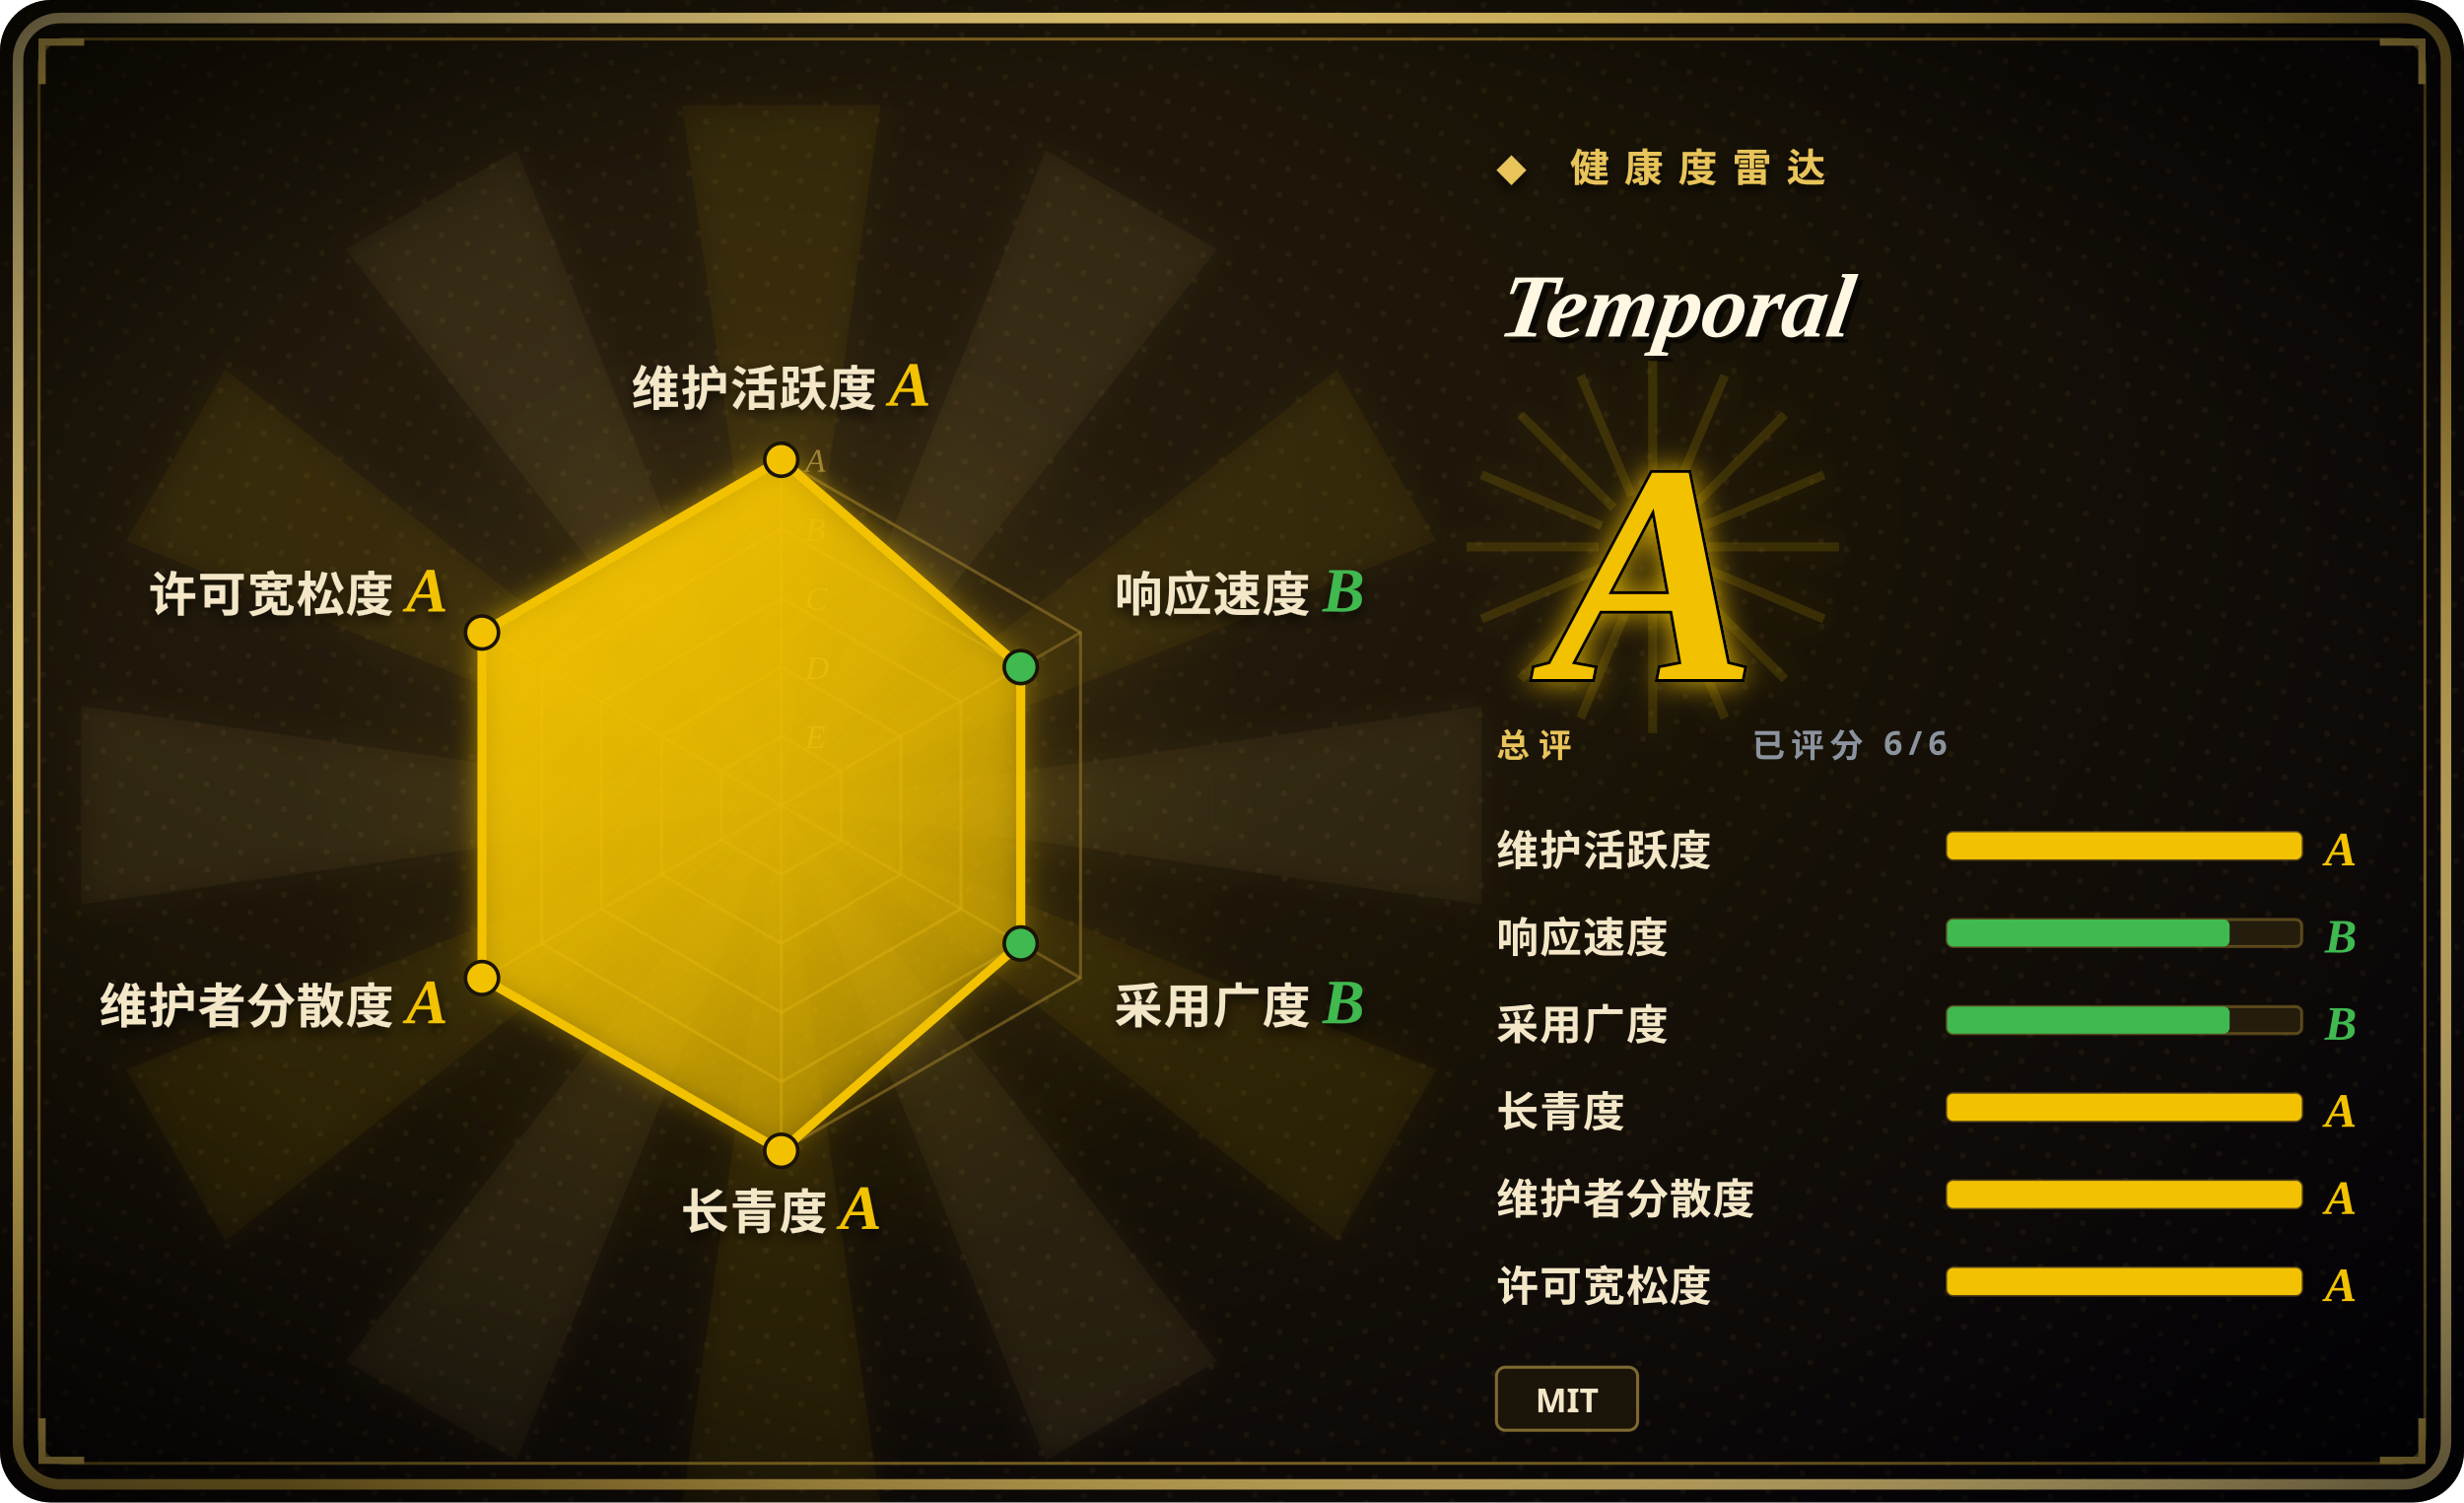
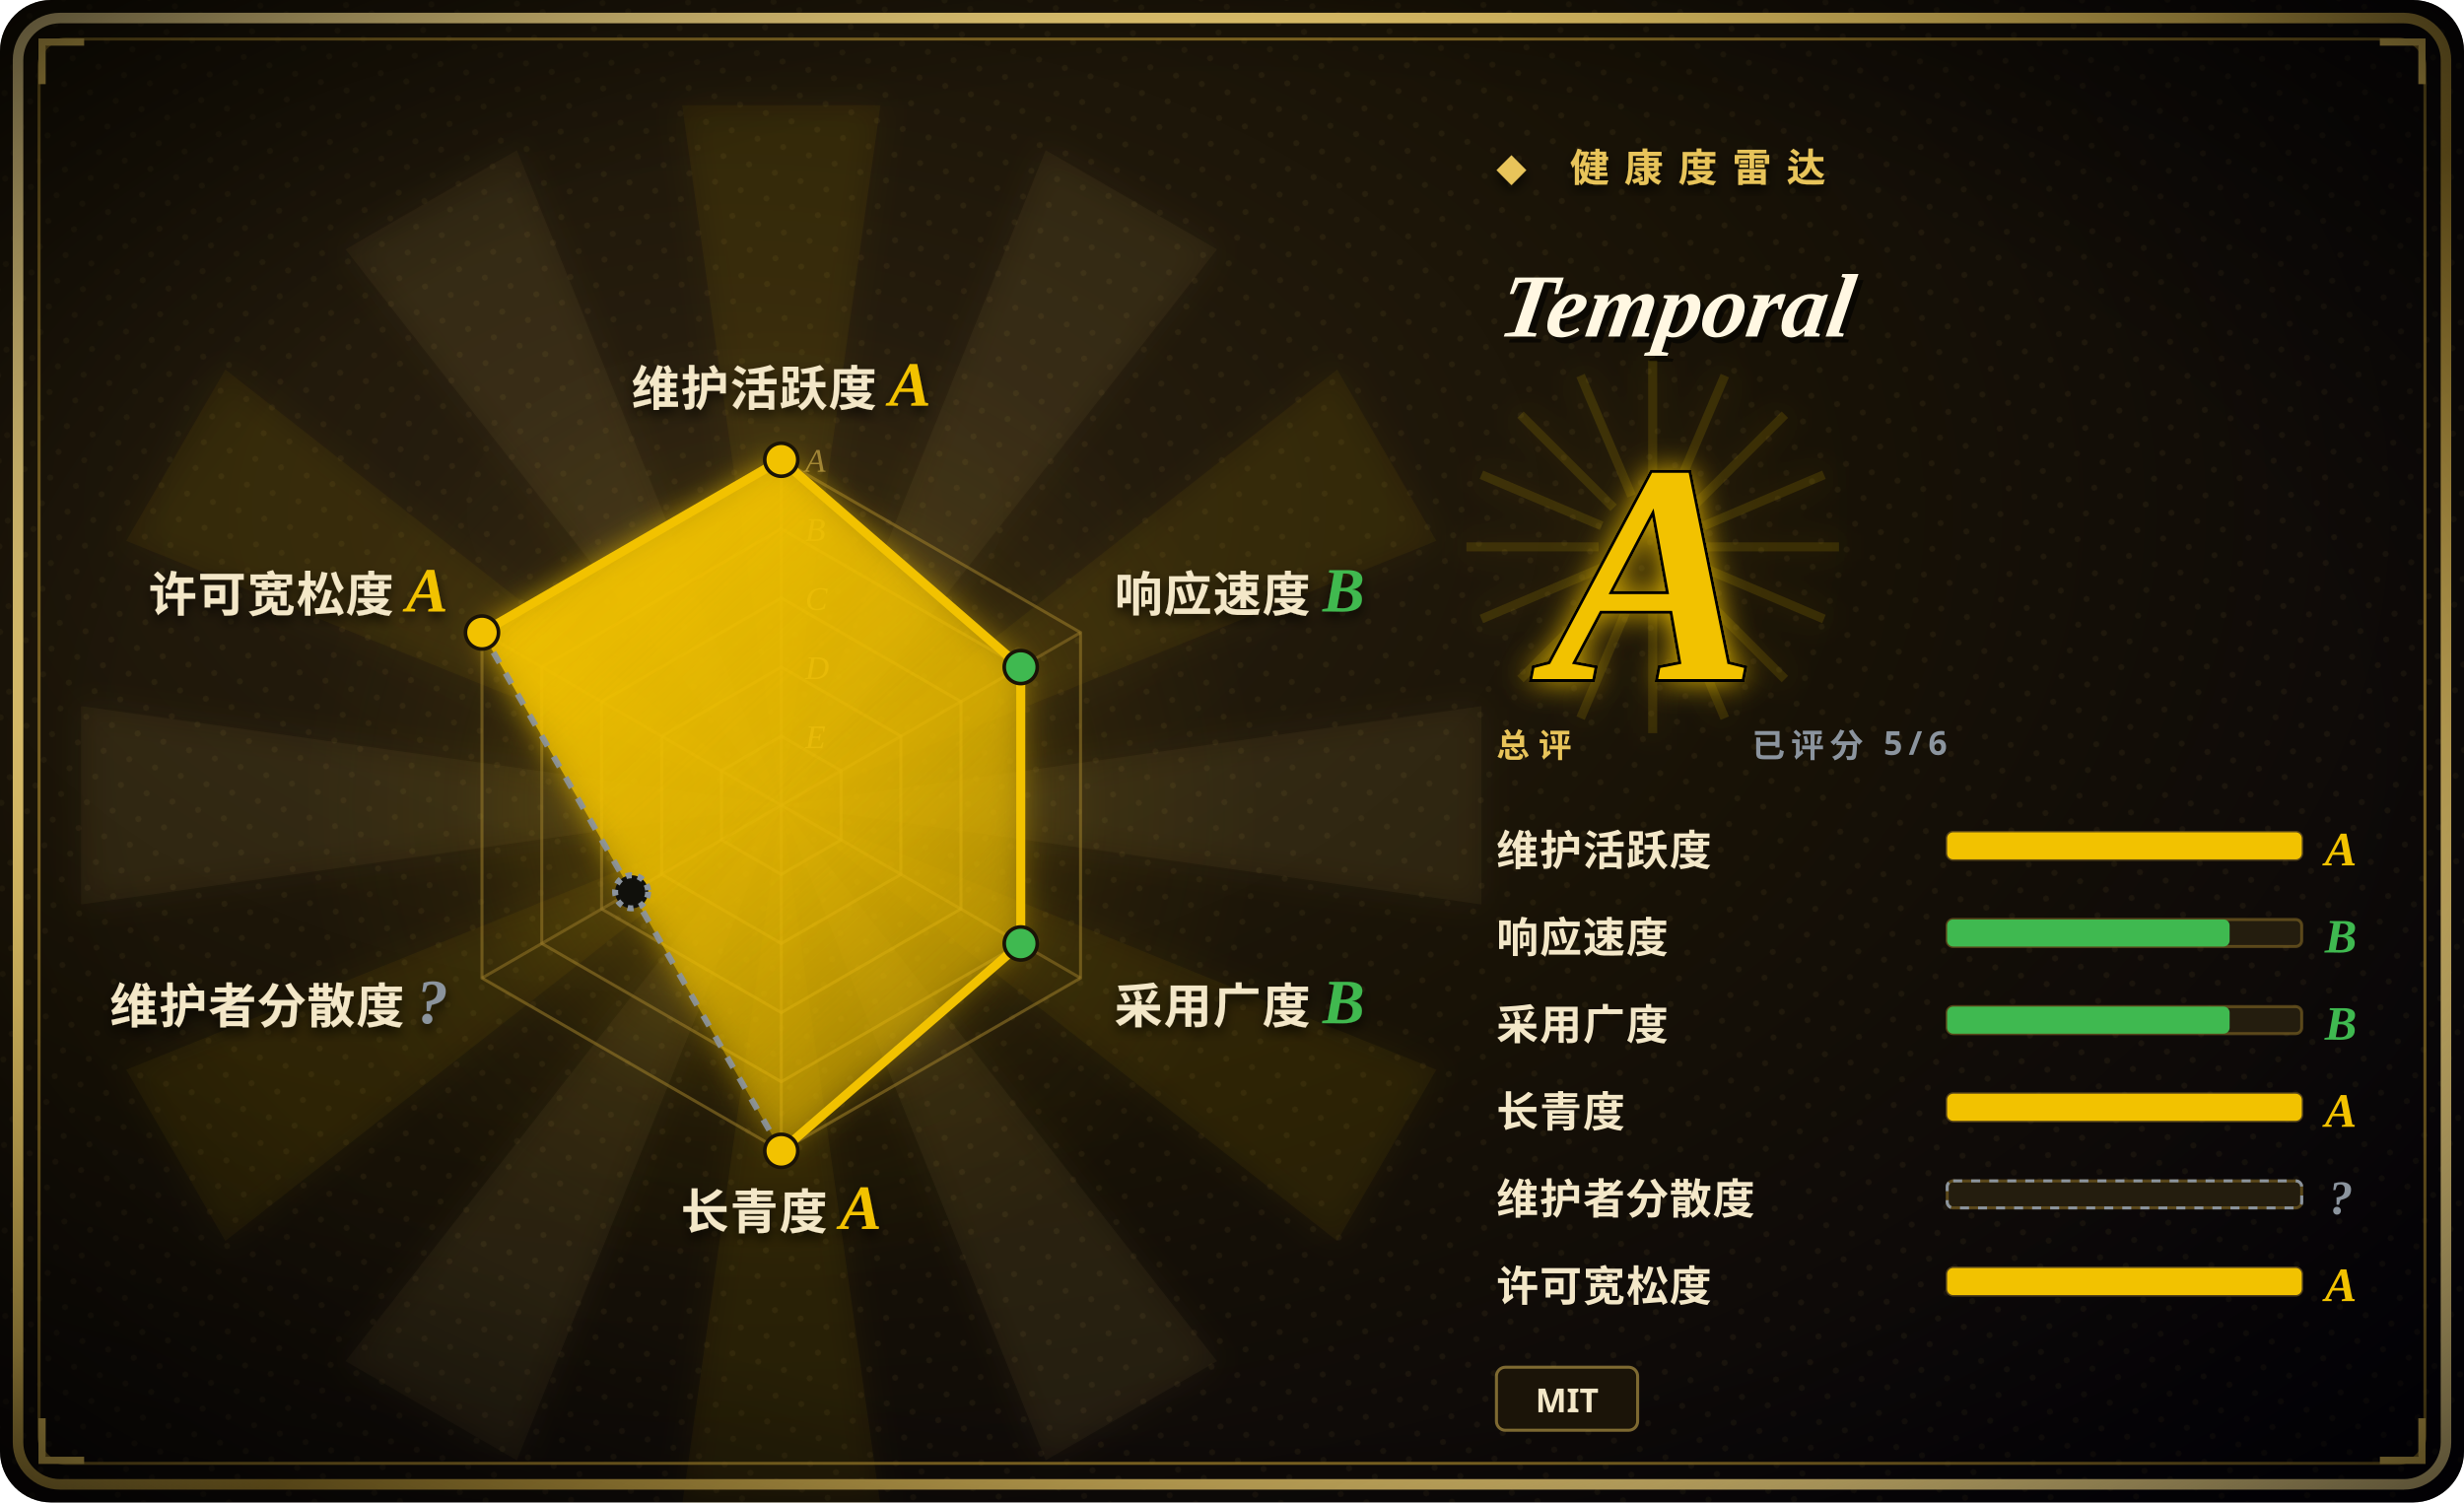
<svg xmlns="http://www.w3.org/2000/svg" width="820" height="500" viewBox="0 0 820 500">
  <defs>
    <radialGradient id="bg" cx="30%" cy="34%" r="90%">
      <stop offset="0%" stop-color="#2a2010" />
      <stop offset="48%" stop-color="#181206" />
      <stop offset="100%" stop-color="#05030a" />
    </radialGradient>
    <radialGradient id="vig" cx="50%" cy="50%" r="72%">
      <stop offset="62%" stop-color="#000000" stop-opacity="0" />
      <stop offset="100%" stop-color="#000000" stop-opacity="0.72" />
    </radialGradient>
    <linearGradient id="frame" x1="0" y1="0" x2="1" y2="1">
      <stop offset="0%" stop-color="#f6dd92" />
      <stop offset="45%" stop-color="#E8C45A" />
      <stop offset="55%" stop-color="#9c7d2a" />
      <stop offset="100%" stop-color="#f6dd92" />
    </linearGradient>
    <linearGradient id="poly" x1="0" y1="0" x2="0.7" y2="1">
      <stop offset="0%" stop-color="#F2C200" stop-opacity="0.92" />
      <stop offset="100%" stop-color="#F2C200" stop-opacity="0.34" />
    </linearGradient>
    <radialGradient id="halo" cx="50%" cy="50%" r="50%">
      <stop offset="0%" stop-color="#F2C200" stop-opacity="0.34" />
      <stop offset="68%" stop-color="#F2C200" stop-opacity="0.04" />
      <stop offset="100%" stop-color="#F2C200" stop-opacity="0" />
    </radialGradient>
    <filter id="glow" x="-60%" y="-60%" width="220%" height="220%">
      <feGaussianBlur stdDeviation="5" result="b" />
      <feMerge>
        <feMergeNode in="b" />
        <feMergeNode in="SourceGraphic" />
      </feMerge>
    </filter>
    <filter id="soft" x="-30%" y="-30%" width="160%" height="160%">
      <feDropShadow dx="0" dy="2" stdDeviation="2" flood-color="#000" flood-opacity="0.7" />
    </filter>
    <pattern id="halftone" width="9" height="9" patternUnits="userSpaceOnUse" patternTransform="rotate(18)">
      <circle cx="2" cy="2" r="1" fill="#E8C45A" fill-opacity="0.06" />
    </pattern>
  </defs>
  <rect width="820" height="500" rx="17" fill="url(#bg)" />
  <rect width="820" height="500" rx="17" fill="url(#halftone)" />
  <g opacity="0.5" filter="url(#glow)">
    <path d="M260,268 L493,235 L493,301 Z" fill="#E8C45A" fill-opacity="0.10" />
    <path d="M260,268 L478,356 L445,413 Z" fill="#F2C200" fill-opacity="0.10" />
    <path d="M260,268 L405,453 L348,486 Z" fill="#E8C45A" fill-opacity="0.10" />
    <path d="M260,268 L293,501 L227,501 Z" fill="#F2C200" fill-opacity="0.10" />
    <path d="M260,268 L172,486 L115,453 Z" fill="#E8C45A" fill-opacity="0.10" />
    <path d="M260,268 L75,413 L42,356 Z" fill="#F2C200" fill-opacity="0.10" />
    <path d="M260,268 L27,301 L27,235 Z" fill="#E8C45A" fill-opacity="0.10" />
    <path d="M260,268 L42,180 L75,123 Z" fill="#F2C200" fill-opacity="0.10" />
    <path d="M260,268 L115,83 L172,50 Z" fill="#E8C45A" fill-opacity="0.10" />
    <path d="M260,268 L227,35 L293,35 Z" fill="#F2C200" fill-opacity="0.10" />
    <path d="M260,268 L348,50 L405,83 Z" fill="#E8C45A" fill-opacity="0.10" />
    <path d="M260,268 L445,123 L478,180 Z" fill="#F2C200" fill-opacity="0.10" />
  </g>
  <circle cx="260" cy="268" r="161" fill="url(#halo)" />
  <rect x="6" y="6" width="808" height="488" rx="14" fill="none" stroke="url(#frame)" stroke-width="3.5" />
  <rect x="13" y="13" width="794" height="474" rx="9" fill="none" stroke="#9c7d2a" stroke-width="1" stroke-opacity="0.8" />
  <path d="M14,28 L14,14 L28,14" fill="none" stroke="#E8C45A" stroke-width="2.4" />
  <path d="M806,28 L806,14 L792,14" fill="none" stroke="#E8C45A" stroke-width="2.4" />
  <path d="M14,472 L14,486 L28,486" fill="none" stroke="#E8C45A" stroke-width="2.4" />
  <path d="M806,472 L806,486 L792,486" fill="none" stroke="#E8C45A" stroke-width="2.4" />
  <rect width="820" height="500" rx="17" fill="url(#vig)" />
  <polygon points="260.0,153.0 359.6,210.5 359.6,325.5 260.0,383.0 160.4,325.5 160.4,210.5" fill="none" stroke="#9c7d2a" stroke-opacity="0.55" stroke-width="1" />
  <polygon points="260.0,176.0 339.7,222.0 339.7,314.0 260.0,360.0 180.3,314.0 180.3,222.0" fill="none" stroke="#9c7d2a" stroke-opacity="0.55" stroke-width="1" />
  <polygon points="260.0,199.0 319.8,233.5 319.8,302.5 260.0,337.0 200.2,302.5 200.2,233.5" fill="none" stroke="#9c7d2a" stroke-opacity="0.55" stroke-width="1" />
  <polygon points="260.0,222.0 299.8,245.0 299.8,291.0 260.0,314.0 220.2,291.0 220.2,245.0" fill="none" stroke="#9c7d2a" stroke-opacity="0.55" stroke-width="1" />
  <polygon points="260.0,245.0 279.9,256.5 279.9,279.5 260.0,291.0 240.1,279.5 240.1,256.5" fill="none" stroke="#9c7d2a" stroke-opacity="0.55" stroke-width="1" />
  <line x1="260" y1="268" x2="260.0" y2="153.0" stroke="#9c7d2a" stroke-opacity="0.5" stroke-width="1" />
  <line x1="260" y1="268" x2="359.6" y2="210.5" stroke="#9c7d2a" stroke-opacity="0.5" stroke-width="1" />
  <line x1="260" y1="268" x2="359.6" y2="325.5" stroke="#9c7d2a" stroke-opacity="0.5" stroke-width="1" />
  <line x1="260" y1="268" x2="260.0" y2="383.0" stroke="#9c7d2a" stroke-opacity="0.5" stroke-width="1" />
  <line x1="260" y1="268" x2="160.4" y2="325.5" stroke="#9c7d2a" stroke-opacity="0.5" stroke-width="1" />
  <line x1="260" y1="268" x2="160.4" y2="210.5" stroke="#9c7d2a" stroke-opacity="0.5" stroke-width="1" />
  <text x="268" y="157.0" font-size="11" font-style="italic" fill="#E8C45A" fill-opacity="0.55" font-family="'Georgia','Times New Roman',serif">A</text>
  <text x="268" y="180.0" font-size="11" font-style="italic" fill="#E8C45A" fill-opacity="0.55" font-family="'Georgia','Times New Roman',serif">B</text>
  <text x="268" y="203.0" font-size="11" font-style="italic" fill="#E8C45A" fill-opacity="0.55" font-family="'Georgia','Times New Roman',serif">C</text>
  <text x="268" y="226.0" font-size="11" font-style="italic" fill="#E8C45A" fill-opacity="0.55" font-family="'Georgia','Times New Roman',serif">D</text>
  <text x="268" y="249.0" font-size="11" font-style="italic" fill="#E8C45A" fill-opacity="0.55" font-family="'Georgia','Times New Roman',serif">E</text>
-   <polygon points="260.0,153.0 339.7,222.0 339.7,314.0 260.0,383.0 160.4,325.5 160.4,210.5" fill="url(#poly)" filter="url(#glow)" />
+   <polygon points="260.0,153.0 339.7,222.0 339.7,314.0 260.0,383.0 210.2,296.8 160.4,210.5" fill="url(#poly)" filter="url(#glow)" />
  <line x1="260.0" y1="153.0" x2="339.7" y2="222.0" stroke="#F2C200" stroke-width="3" />
  <line x1="339.7" y1="222.0" x2="339.7" y2="314.0" stroke="#F2C200" stroke-width="3" />
  <line x1="339.7" y1="314.0" x2="260.0" y2="383.0" stroke="#F2C200" stroke-width="3" />
-   <line x1="260.0" y1="383.0" x2="160.4" y2="325.5" stroke="#F2C200" stroke-width="3" />
-   <line x1="160.4" y1="325.5" x2="160.4" y2="210.5" stroke="#F2C200" stroke-width="3" />
+   <line x1="260.0" y1="383.0" x2="210.2" y2="296.8" stroke="#8B949E" stroke-width="2" stroke-dasharray="4 4" stroke-opacity="0.92" />
+   <line x1="210.2" y1="296.8" x2="160.4" y2="210.5" stroke="#8B949E" stroke-width="2" stroke-dasharray="4 4" stroke-opacity="0.92" />
  <line x1="160.4" y1="210.5" x2="260.0" y2="153.0" stroke="#F2C200" stroke-width="3" />
  <circle cx="260.0" cy="153.0" r="5.5" fill="#F2C200" stroke="#1a1306" stroke-width="1.2" />
  <circle cx="339.7" cy="222.0" r="5.5" fill="#3FB950" stroke="#1a1306" stroke-width="1.2" />
  <circle cx="339.7" cy="314.0" r="5.5" fill="#3FB950" stroke="#1a1306" stroke-width="1.2" />
  <circle cx="260.0" cy="383.0" r="5.5" fill="#F2C200" stroke="#1a1306" stroke-width="1.2" />
-   <circle cx="160.4" cy="325.5" r="5.5" fill="#F2C200" stroke="#1a1306" stroke-width="1.2" />
+   <circle cx="210.2" cy="296.8" r="5.5" fill="#10100b" stroke="#8B949E" stroke-width="2" stroke-dasharray="2 2" />
  <circle cx="160.4" cy="210.5" r="5.5" fill="#F2C200" stroke="#1a1306" stroke-width="1.2" />
  <text x="260.0" y="135.0" font-size="16" font-weight="900" fill="#f3e7c8" text-anchor="middle" font-family="'PingFang SC','Hiragino Sans GB','Heiti SC','Microsoft YaHei',sans-serif" letter-spacing="0.4" filter="url(#soft)">维护活跃度 <tspan fill="#F2C200" font-family="'Georgia','Times New Roman',serif" font-style="italic" font-size="21">A</tspan>
  </text>
  <text x="370.9" y="203.5" font-size="16" font-weight="900" fill="#f3e7c8" text-anchor="start" font-family="'PingFang SC','Hiragino Sans GB','Heiti SC','Microsoft YaHei',sans-serif" letter-spacing="0.4" filter="url(#soft)">响应速度 <tspan fill="#3FB950" font-family="'Georgia','Times New Roman',serif" font-style="italic" font-size="21">B</tspan>
  </text>
  <text x="370.9" y="340.5" font-size="16" font-weight="900" fill="#f3e7c8" text-anchor="start" font-family="'PingFang SC','Hiragino Sans GB','Heiti SC','Microsoft YaHei',sans-serif" letter-spacing="0.4" filter="url(#soft)">采用广度 <tspan fill="#3FB950" font-family="'Georgia','Times New Roman',serif" font-style="italic" font-size="21">B</tspan>
  </text>
  <text x="260.0" y="409.0" font-size="16" font-weight="900" fill="#f3e7c8" text-anchor="middle" font-family="'PingFang SC','Hiragino Sans GB','Heiti SC','Microsoft YaHei',sans-serif" letter-spacing="0.4" filter="url(#soft)">长青度 <tspan fill="#F2C200" font-family="'Georgia','Times New Roman',serif" font-style="italic" font-size="21">A</tspan>
  </text>
-   <text x="149.1" y="340.5" font-size="16" font-weight="900" fill="#f3e7c8" text-anchor="end" font-family="'PingFang SC','Hiragino Sans GB','Heiti SC','Microsoft YaHei',sans-serif" letter-spacing="0.4" filter="url(#soft)">维护者分散度 <tspan fill="#F2C200" font-family="'Georgia','Times New Roman',serif" font-style="italic" font-size="21">A</tspan>
+   <text x="149.1" y="340.5" font-size="16" font-weight="900" fill="#f3e7c8" text-anchor="end" font-family="'PingFang SC','Hiragino Sans GB','Heiti SC','Microsoft YaHei',sans-serif" letter-spacing="0.4" filter="url(#soft)">维护者分散度 <tspan fill="#8B949E" font-family="'Georgia','Times New Roman',serif" font-style="italic" font-size="21">?</tspan>
  </text>
  <text x="149.1" y="203.5" font-size="16" font-weight="900" fill="#f3e7c8" text-anchor="end" font-family="'PingFang SC','Hiragino Sans GB','Heiti SC','Microsoft YaHei',sans-serif" letter-spacing="0.4" filter="url(#soft)">许可宽松度 <tspan fill="#F2C200" font-family="'Georgia','Times New Roman',serif" font-style="italic" font-size="21">A</tspan>
  </text>
  <text x="498" y="60" font-size="13" letter-spacing="5" fill="#E8C45A" font-weight="900" font-family="'PingFang SC','Hiragino Sans GB','Heiti SC','Microsoft YaHei',sans-serif" filter="url(#soft)">◆ 健康度雷达</text>
  <g transform="translate(498,112) skewX(-9)">
    <text x="2" y="2" font-size="30" font-weight="900" font-style="italic" fill="#000" fill-opacity="0.6" font-family="'Georgia','Times New Roman',serif">Temporal</text>
    <text x="0" y="0" font-size="30" font-weight="900" font-style="italic" fill="#fff7e2" font-family="'Georgia','Times New Roman',serif">Temporal</text>
  </g>
  <line x1="498" y1="124" x2="648" y2="124" stroke="url(#frame)" stroke-width="2" />
  <g opacity="0.85" filter="url(#glow)">
    <line x1="568" y1="182" x2="612" y2="182" stroke="#F2C200" stroke-opacity="0.16" stroke-width="3" />
    <line x1="567" y1="189" x2="607" y2="206" stroke="#F2C200" stroke-opacity="0.16" stroke-width="3" />
    <line x1="563" y1="195" x2="594" y2="226" stroke="#F2C200" stroke-opacity="0.16" stroke-width="3" />
    <line x1="557" y1="199" x2="574" y2="239" stroke="#F2C200" stroke-opacity="0.16" stroke-width="3" />
    <line x1="550" y1="200" x2="550" y2="244" stroke="#F2C200" stroke-opacity="0.16" stroke-width="3" />
    <line x1="543" y1="199" x2="526" y2="239" stroke="#F2C200" stroke-opacity="0.16" stroke-width="3" />
    <line x1="537" y1="195" x2="506" y2="226" stroke="#F2C200" stroke-opacity="0.16" stroke-width="3" />
    <line x1="533" y1="189" x2="493" y2="206" stroke="#F2C200" stroke-opacity="0.16" stroke-width="3" />
    <line x1="532" y1="182" x2="488" y2="182" stroke="#F2C200" stroke-opacity="0.16" stroke-width="3" />
    <line x1="533" y1="175" x2="493" y2="158" stroke="#F2C200" stroke-opacity="0.16" stroke-width="3" />
    <line x1="537" y1="169" x2="506" y2="138" stroke="#F2C200" stroke-opacity="0.16" stroke-width="3" />
    <line x1="543" y1="165" x2="526" y2="125" stroke="#F2C200" stroke-opacity="0.16" stroke-width="3" />
    <line x1="550" y1="164" x2="550" y2="120" stroke="#F2C200" stroke-opacity="0.16" stroke-width="3" />
    <line x1="557" y1="165" x2="574" y2="125" stroke="#F2C200" stroke-opacity="0.16" stroke-width="3" />
    <line x1="563" y1="169" x2="594" y2="138" stroke="#F2C200" stroke-opacity="0.16" stroke-width="3" />
    <line x1="567" y1="175" x2="607" y2="158" stroke="#F2C200" stroke-opacity="0.16" stroke-width="3" />
  </g>
  <text x="550" y="226" font-size="104" font-weight="900" font-style="italic" text-anchor="middle" fill="#F2C200" stroke="#000" stroke-width="2" paint-order="stroke" font-family="'Georgia','Times New Roman',serif" filter="url(#glow)">A</text>
  <text x="498" y="252" font-size="11" letter-spacing="3" fill="#E8C45A" font-family="'PingFang SC','Hiragino Sans GB','Heiti SC','Microsoft YaHei',sans-serif" font-weight="900">总评</text>
-   <text x="648" y="252" font-size="11" letter-spacing="2" fill="#8B949E" font-family="'PingFang SC','Hiragino Sans GB','Heiti SC','Microsoft YaHei',sans-serif" font-weight="900" text-anchor="end">已评分 6/6</text>
+   <text x="648" y="252" font-size="11" letter-spacing="2" fill="#8B949E" font-family="'PingFang SC','Hiragino Sans GB','Heiti SC','Microsoft YaHei',sans-serif" font-weight="900" text-anchor="end">已评分 5/6</text>
  <text x="498" y="288" font-size="14" font-weight="900" fill="#f3e7c8" font-family="'PingFang SC','Hiragino Sans GB','Heiti SC','Microsoft YaHei',sans-serif" letter-spacing="0.4">维护活跃度</text>
  <rect x="648" y="277" width="118" height="9" rx="2" fill="#241d0e" stroke="#9c7d2a" stroke-opacity="0.5" />
  <rect x="648" y="277" width="118" height="9" rx="2" fill="#F2C200" />
  <text x="779" y="288" font-size="16" font-weight="900" font-style="italic" fill="#F2C200" font-family="'Georgia','Times New Roman',serif" text-anchor="middle">A</text>
  <text x="498" y="317" font-size="14" font-weight="900" fill="#f3e7c8" font-family="'PingFang SC','Hiragino Sans GB','Heiti SC','Microsoft YaHei',sans-serif" letter-spacing="0.4">响应速度</text>
  <rect x="648" y="306" width="118" height="9" rx="2" fill="#241d0e" stroke="#9c7d2a" stroke-opacity="0.5" />
  <rect x="648" y="306" width="94" height="9" rx="2" fill="#3FB950" />
  <text x="779" y="317" font-size="16" font-weight="900" font-style="italic" fill="#3FB950" font-family="'Georgia','Times New Roman',serif" text-anchor="middle">B</text>
  <text x="498" y="346" font-size="14" font-weight="900" fill="#f3e7c8" font-family="'PingFang SC','Hiragino Sans GB','Heiti SC','Microsoft YaHei',sans-serif" letter-spacing="0.4">采用广度</text>
  <rect x="648" y="335" width="118" height="9" rx="2" fill="#241d0e" stroke="#9c7d2a" stroke-opacity="0.5" />
  <rect x="648" y="335" width="94" height="9" rx="2" fill="#3FB950" />
  <text x="779" y="346" font-size="16" font-weight="900" font-style="italic" fill="#3FB950" font-family="'Georgia','Times New Roman',serif" text-anchor="middle">B</text>
  <text x="498" y="375" font-size="14" font-weight="900" fill="#f3e7c8" font-family="'PingFang SC','Hiragino Sans GB','Heiti SC','Microsoft YaHei',sans-serif" letter-spacing="0.4">长青度</text>
  <rect x="648" y="364" width="118" height="9" rx="2" fill="#241d0e" stroke="#9c7d2a" stroke-opacity="0.5" />
  <rect x="648" y="364" width="118" height="9" rx="2" fill="#F2C200" />
  <text x="779" y="375" font-size="16" font-weight="900" font-style="italic" fill="#F2C200" font-family="'Georgia','Times New Roman',serif" text-anchor="middle">A</text>
  <text x="498" y="404" font-size="14" font-weight="900" fill="#f3e7c8" font-family="'PingFang SC','Hiragino Sans GB','Heiti SC','Microsoft YaHei',sans-serif" letter-spacing="0.4">维护者分散度</text>
  <rect x="648" y="393" width="118" height="9" rx="2" fill="#241d0e" stroke="#9c7d2a" stroke-opacity="0.5" />
-   <rect x="648" y="393" width="118" height="9" rx="2" fill="#F2C200" />
-   <text x="779" y="404" font-size="16" font-weight="900" font-style="italic" fill="#F2C200" font-family="'Georgia','Times New Roman',serif" text-anchor="middle">A</text>
+   <rect x="648" y="393" width="118" height="9" rx="2" fill="none" stroke="#8B949E" stroke-dasharray="3 3" />
+   <text x="779" y="404" font-size="16" font-weight="900" font-style="italic" fill="#8B949E" font-family="'Georgia','Times New Roman',serif" text-anchor="middle">?</text>
  <text x="498" y="433" font-size="14" font-weight="900" fill="#f3e7c8" font-family="'PingFang SC','Hiragino Sans GB','Heiti SC','Microsoft YaHei',sans-serif" letter-spacing="0.4">许可宽松度</text>
  <rect x="648" y="422" width="118" height="9" rx="2" fill="#241d0e" stroke="#9c7d2a" stroke-opacity="0.5" />
  <rect x="648" y="422" width="118" height="9" rx="2" fill="#F2C200" />
  <text x="779" y="433" font-size="16" font-weight="900" font-style="italic" fill="#F2C200" font-family="'Georgia','Times New Roman',serif" text-anchor="middle">A</text>
  <rect x="498" y="455" width="47" height="21" rx="3" fill="#1b1408" stroke="#E8C45A" stroke-opacity="0.5" />
  <text x="521.5" y="470" font-size="11" font-weight="700" fill="#f3e7c8" text-anchor="middle" font-family="'PingFang SC','Hiragino Sans GB','Heiti SC','Microsoft YaHei',sans-serif">MIT</text>
</svg>
